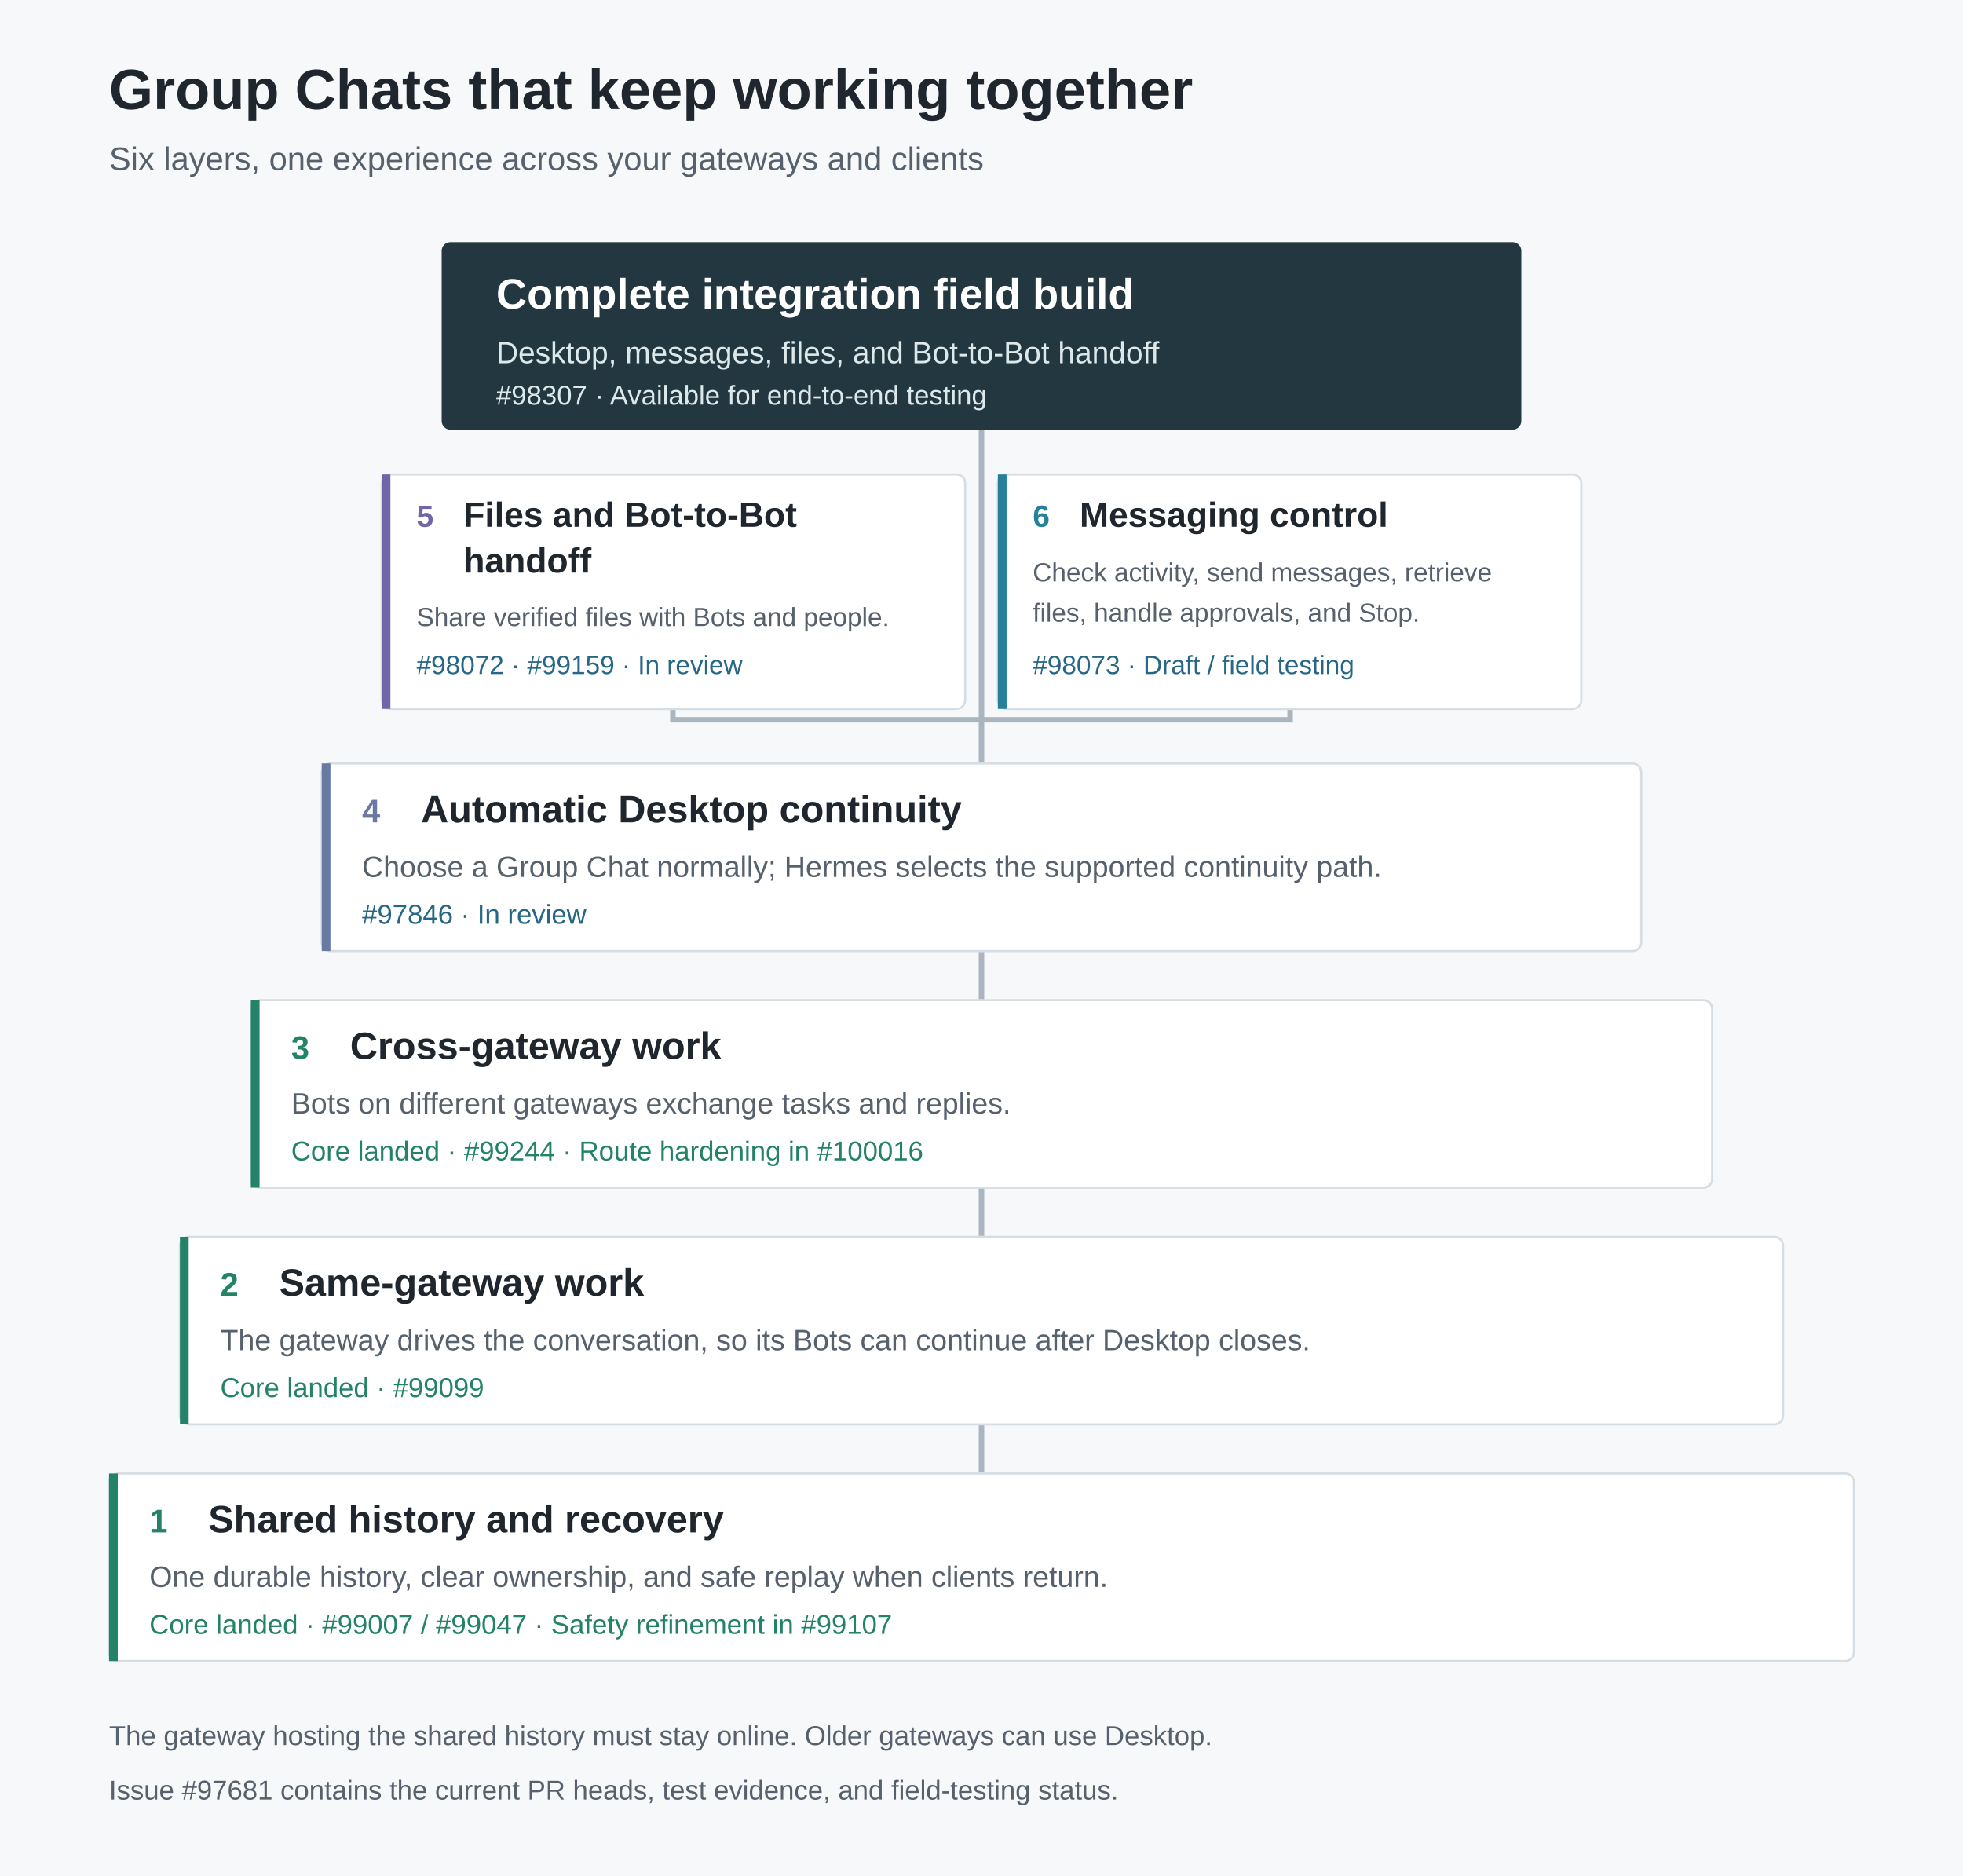
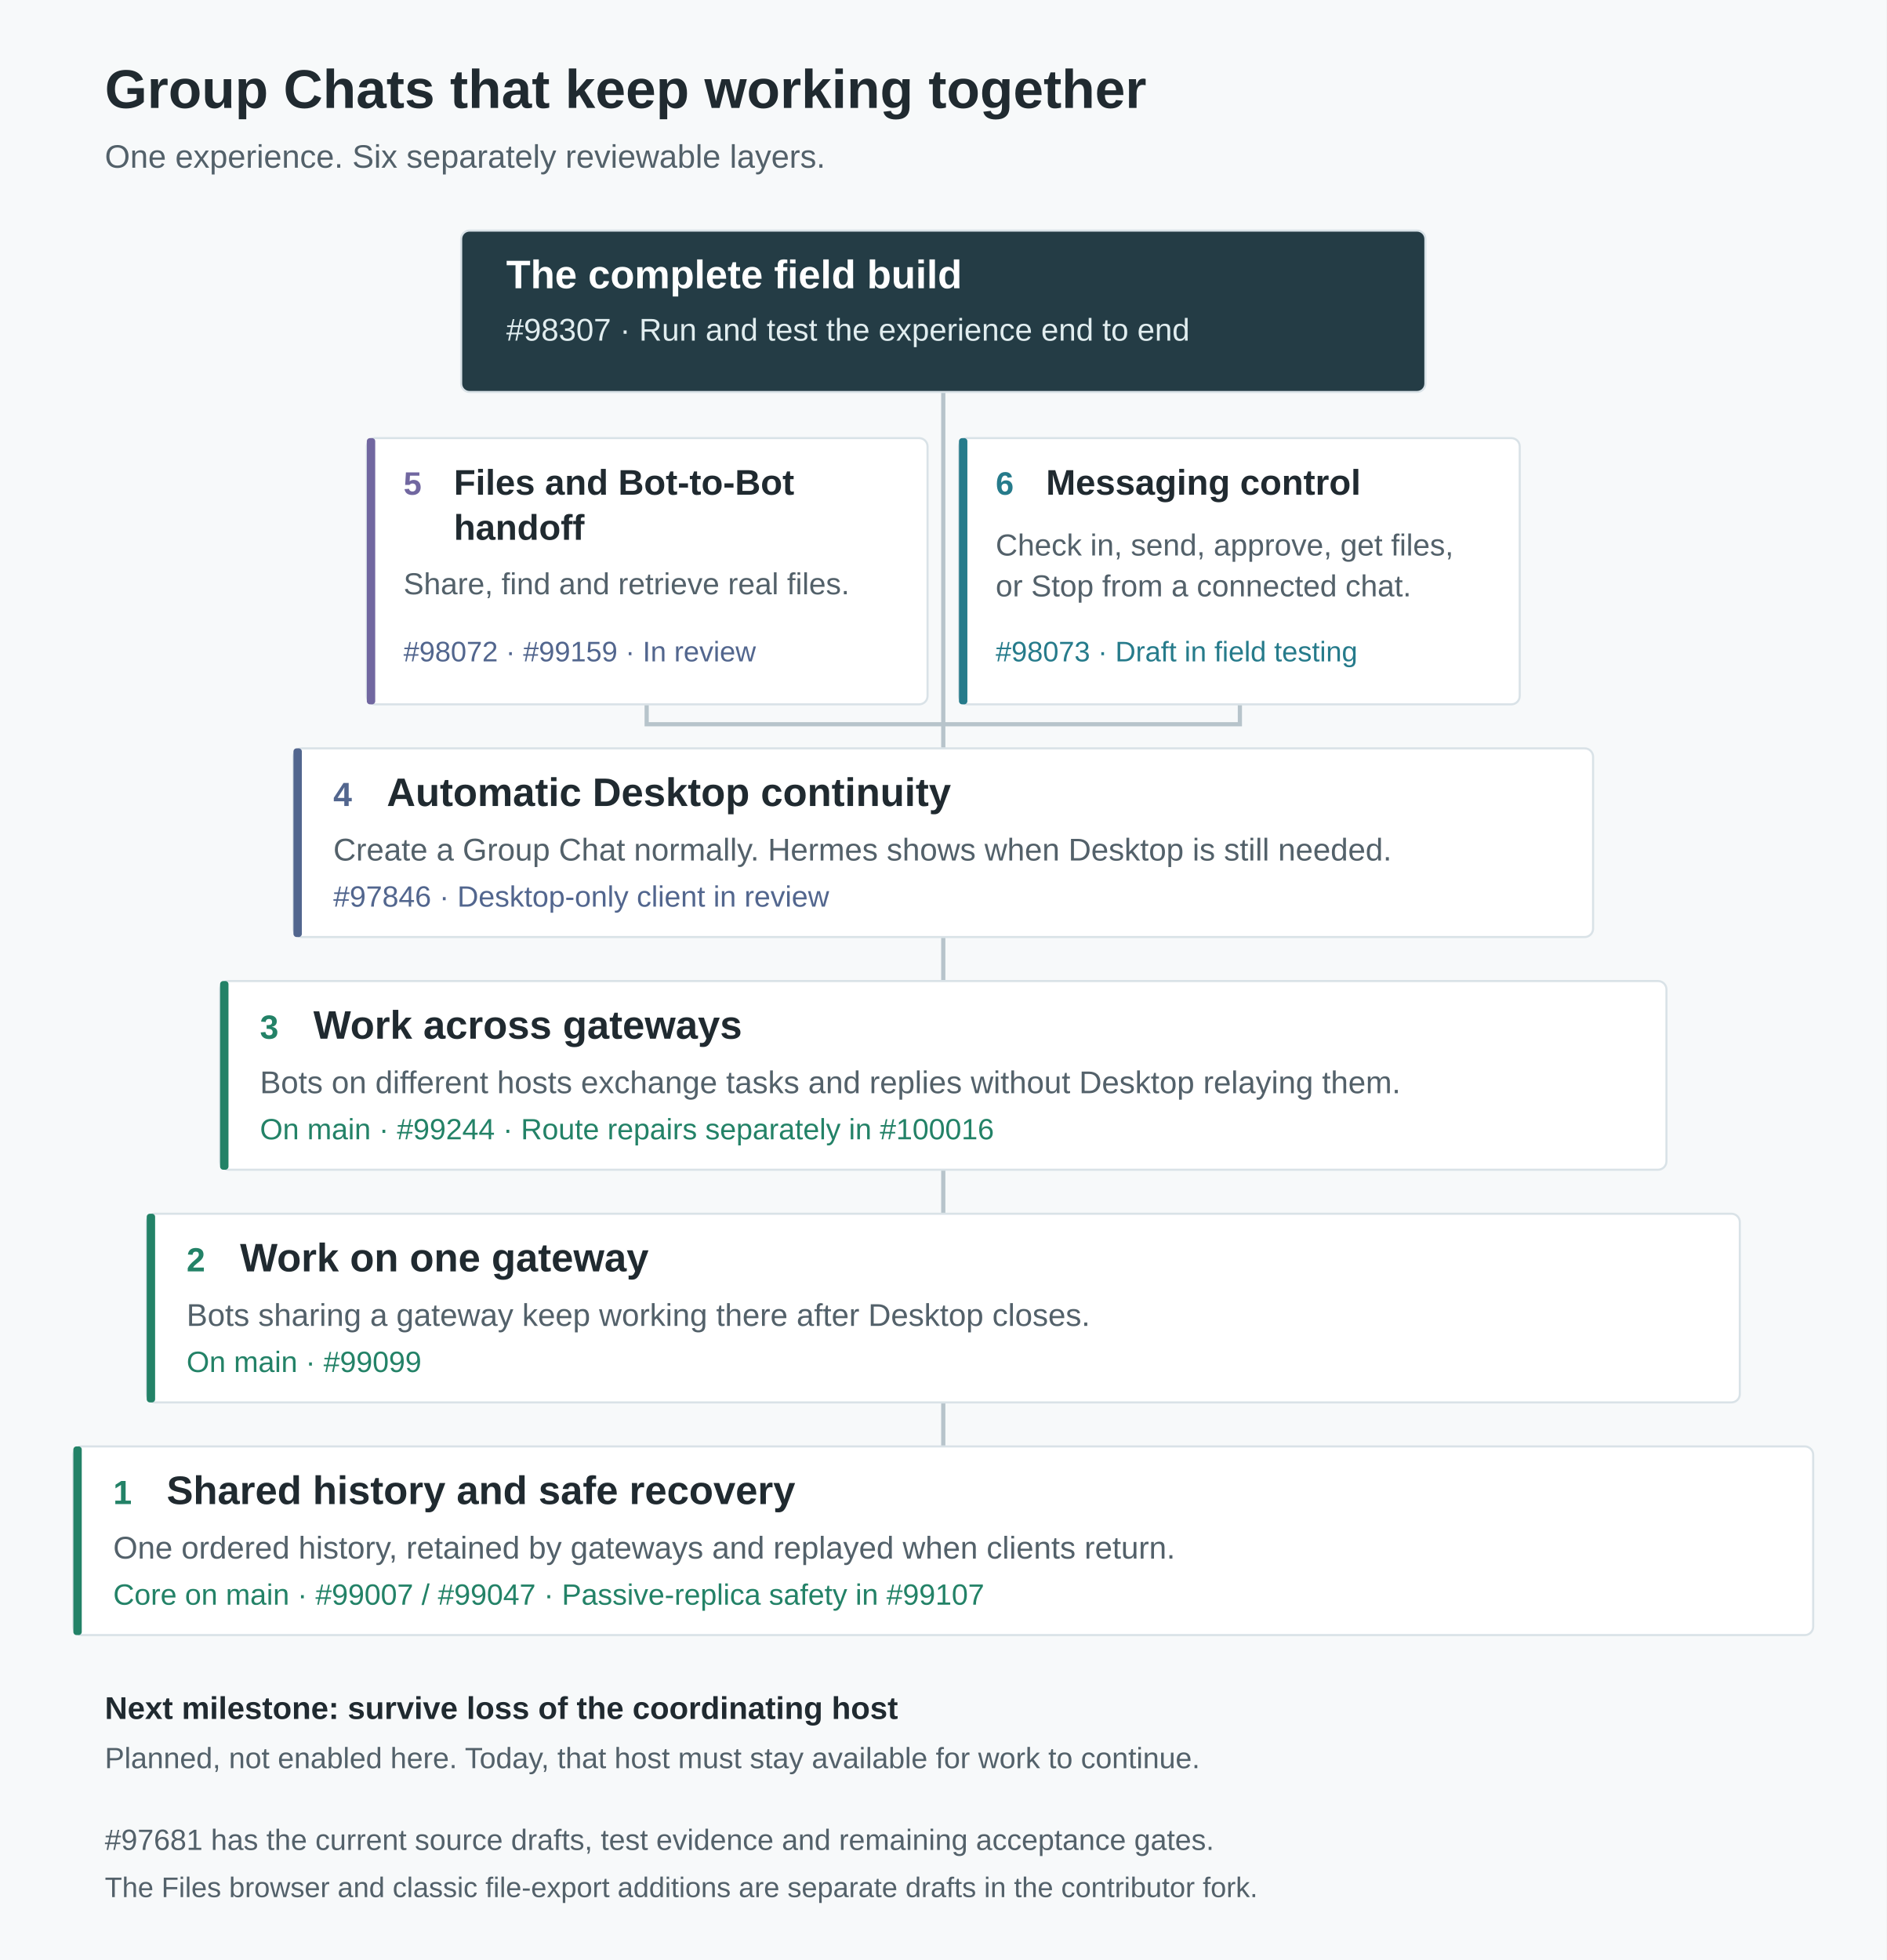
- <svg xmlns="http://www.w3.org/2000/svg" width="1800" height="1720" viewBox="0 0 1800 1720">
-   <rect width="1800" height="1720" fill="#f6f8fa" />
-   <g font-family="Arial, Helvetica, sans-serif" fill="#20262d">
-     <text x="100" y="100" font-size="52" font-weight="700">Group Chats that keep working together</text>
-     <text x="100" y="156" font-size="30" fill="#56616d">Six layers, one experience across your gateways and clients</text>
-     <path d="M900 1410V385M900 660H617V650M900 660H1183V650" fill="none" stroke="#aab5c0" stroke-width="5" />
-     <rect x="405" y="222" width="990" height="172" rx="8" fill="#233740" />
-     <text x="455" y="283" fill="#fff" font-size="39" font-weight="700">Complete integration field build</text>
-     <text x="455" y="333" fill="#dde8eb" font-size="28">Desktop, messages, files, and Bot-to-Bot handoff</text>
-     <text x="455" y="371" fill="#dde8eb" font-size="25">#98307 · Available for end-to-end testing</text>
-     <g>
-       <rect x="350" y="435" width="535" height="215" rx="8" fill="#fff" stroke="#d6dde3" stroke-width="2" />
-       <rect x="350" y="435" width="8" height="215" fill="#6f65a7" />
-       <text x="382" y="483" font-size="28" fill="#6f65a7" font-weight="700">5</text>
-       <text x="425" y="483" font-size="32" font-weight="700">Files and Bot-to-Bot</text>
-       <text x="425" y="525" font-size="32" font-weight="700">handoff</text>
-       <text x="382" y="574" font-size="24" fill="#56616d">Share verified files with Bots and people.</text>
-       <text x="382" y="618" font-size="24" fill="#276785">#98072 · #99159 · In review</text>
-       <rect x="915" y="435" width="535" height="215" rx="8" fill="#fff" stroke="#d6dde3" stroke-width="2" />
-       <rect x="915" y="435" width="8" height="215" fill="#27809a" />
-       <text x="947" y="483" font-size="28" fill="#27809a" font-weight="700">6</text>
-       <text x="990" y="483" font-size="32" font-weight="700">Messaging control</text>
-       <text x="947" y="533" font-size="24" fill="#56616d">Check activity, send messages, retrieve</text>
-       <text x="947" y="570" font-size="24" fill="#56616d">files, handle approvals, and Stop.</text>
-       <text x="947" y="618" font-size="24" fill="#276785">#98073 · Draft / field testing</text>
-     </g>
-     <rect x="295" y="700" width="1210" height="172" rx="8" fill="#fff" stroke="#d6dde3" stroke-width="2" />
-     <rect x="295" y="700" width="8" height="172" fill="#687aa4" />
-     <text x="332" y="754" font-size="30" fill="#687aa4" font-weight="700">4</text>
-     <text x="386" y="754" font-size="35" font-weight="700">Automatic Desktop continuity</text>
-     <text x="332" y="804" font-size="27" fill="#56616d">Choose a Group Chat normally; Hermes selects the supported continuity path.</text>
-     <text x="332" y="847" font-size="25" fill="#276785">#97846 · In review</text>
-     <rect x="230" y="917" width="1340" height="172" rx="8" fill="#fff" stroke="#d6dde3" stroke-width="2" />
-     <rect x="230" y="917" width="8" height="172" fill="#238267" />
-     <text x="267" y="971" font-size="30" fill="#238267" font-weight="700">3</text>
-     <text x="321" y="971" font-size="35" font-weight="700">Cross-gateway work</text>
-     <text x="267" y="1021" font-size="27" fill="#56616d">Bots on different gateways exchange tasks and replies.</text>
-     <text x="267" y="1064" font-size="25" fill="#238267">Core landed · #99244 · Route hardening in #100016</text>
-     <rect x="165" y="1134" width="1470" height="172" rx="8" fill="#fff" stroke="#d6dde3" stroke-width="2" />
-     <rect x="165" y="1134" width="8" height="172" fill="#238267" />
-     <text x="202" y="1188" font-size="30" fill="#238267" font-weight="700">2</text>
-     <text x="256" y="1188" font-size="35" font-weight="700">Same-gateway work</text>
-     <text x="202" y="1238" font-size="27" fill="#56616d">The gateway drives the conversation, so its Bots can continue after Desktop closes.</text>
-     <text x="202" y="1281" font-size="25" fill="#238267">Core landed · #99099</text>
-     <rect x="100" y="1351" width="1600" height="172" rx="8" fill="#fff" stroke="#d6dde3" stroke-width="2" />
-     <rect x="100" y="1351" width="8" height="172" fill="#238267" />
-     <text x="137" y="1405" font-size="30" fill="#238267" font-weight="700">1</text>
-     <text x="191" y="1405" font-size="35" font-weight="700">Shared history and recovery</text>
-     <text x="137" y="1455" font-size="27" fill="#56616d">One durable history, clear ownership, and safe replay when clients return.</text>
-     <text x="137" y="1498" font-size="25" fill="#238267">Core landed · #99007 / #99047 · Safety refinement in #99107</text>
-     <text x="100" y="1600" font-size="25" fill="#56616d">The gateway hosting the shared history must stay online. Older gateways can use Desktop.</text>
-     <text x="100" y="1650" font-size="25" fill="#56616d">Issue #97681 contains the current PR heads, test evidence, and field-testing status.</text>
+ <svg xmlns="http://www.w3.org/2000/svg" width="1800" height="1870" viewBox="0 0 1800 1870" role="img" aria-labelledby="title desc">
+   <rect width="1800" height="1870" fill="#f7f9fa" />
+   <g font-family="Arial, Helvetica, sans-serif">
+     <text x="100" y="103" font-size="52" fill="#202a30" font-weight="700">Group Chats that keep working together</text>
+     <text x="100" y="160" font-size="31" fill="#53616a" font-weight="400">One experience. Six separately reviewable layers.</text>
+     <path d="M900 1480V364M900 691H617V640M900 691H1183V640" fill="none" stroke="#b7c4cb" stroke-width="4" />
+     <rect x="440" y="220" width="920" height="154" rx="8" fill="#243c45" stroke="#d9e2e7" stroke-width="2" />
+     <text x="483" y="275" font-size="38" fill="#fff" font-weight="700">The complete field build</text>
+     <text x="483" y="325" font-size="30" fill="#e1edef" font-weight="400">#98307 · Run and test the experience end to end</text>
+     <rect x="350" y="418" width="535" height="254" rx="8" fill="#fff" stroke="#d9e2e7" stroke-width="2" />
+     <rect x="350" y="418" width="8" height="254" rx="3" fill="#7167a0" />
+     <text x="385" y="472" font-size="31" fill="#7167a0" font-weight="700">5</text>
+     <text x="433" y="472" font-size="34" fill="#202a30" font-weight="700">Files and Bot-to-Bot</text>
+     <text x="433" y="515" font-size="34" fill="#202a30" font-weight="700">handoff</text>
+     <text x="385" y="567" font-size="29" fill="#53616a" font-weight="400">Share, find and retrieve real files.</text>
+     <text x="385" y="631" font-size="27" fill="#52668e" font-weight="400">#98072 · #99159 · In review</text>
+     <rect x="915" y="418" width="535" height="254" rx="8" fill="#fff" stroke="#d9e2e7" stroke-width="2" />
+     <rect x="915" y="418" width="8" height="254" rx="3" fill="#267b8b" />
+     <text x="950" y="472" font-size="31" fill="#267b8b" font-weight="700">6</text>
+     <text x="998" y="472" font-size="34" fill="#202a30" font-weight="700">Messaging control</text>
+     <text x="950" y="530" font-size="29" fill="#53616a" font-weight="400">Check in, send, approve, get files,</text>
+     <text x="950" y="569" font-size="29" fill="#53616a" font-weight="400">or Stop from a connected chat.</text>
+     <text x="950" y="631" font-size="27" fill="#267b8b" font-weight="400">#98073 · Draft in field testing</text>
+     <rect x="280" y="714" width="1240" height="180" rx="8" fill="#fff" stroke="#d9e2e7" stroke-width="2" />
+     <rect x="280" y="714" width="8" height="180" rx="3" fill="#52668e" />
+     <text x="318" y="769" font-size="32" fill="#52668e" font-weight="700">4</text>
+     <text x="369" y="769" font-size="38" fill="#202a30" font-weight="700">Automatic Desktop continuity</text>
+     <text x="318" y="821" font-size="30" fill="#53616a" font-weight="400">Create a Group Chat normally. Hermes shows when Desktop is still needed.</text>
+     <text x="318" y="865" font-size="28" fill="#52668e" font-weight="400">#97846 · Desktop-only client in review</text>
+     <rect x="210" y="936" width="1380" height="180" rx="8" fill="#fff" stroke="#d9e2e7" stroke-width="2" />
+     <rect x="210" y="936" width="8" height="180" rx="3" fill="#238267" />
+     <text x="248" y="991" font-size="32" fill="#238267" font-weight="700">3</text>
+     <text x="299" y="991" font-size="38" fill="#202a30" font-weight="700">Work across gateways</text>
+     <text x="248" y="1043" font-size="30" fill="#53616a" font-weight="400">Bots on different hosts exchange tasks and replies without Desktop relaying them.</text>
+     <text x="248" y="1087" font-size="28" fill="#238267" font-weight="400">On main · #99244 · Route repairs separately in #100016</text>
+     <rect x="140" y="1158" width="1520" height="180" rx="8" fill="#fff" stroke="#d9e2e7" stroke-width="2" />
+     <rect x="140" y="1158" width="8" height="180" rx="3" fill="#238267" />
+     <text x="178" y="1213" font-size="32" fill="#238267" font-weight="700">2</text>
+     <text x="229" y="1213" font-size="38" fill="#202a30" font-weight="700">Work on one gateway</text>
+     <text x="178" y="1265" font-size="30" fill="#53616a" font-weight="400">Bots sharing a gateway keep working there after Desktop closes.</text>
+     <text x="178" y="1309" font-size="28" fill="#238267" font-weight="400">On main · #99099</text>
+     <rect x="70" y="1380" width="1660" height="180" rx="8" fill="#fff" stroke="#d9e2e7" stroke-width="2" />
+     <rect x="70" y="1380" width="8" height="180" rx="3" fill="#238267" />
+     <text x="108" y="1435" font-size="32" fill="#238267" font-weight="700">1</text>
+     <text x="159" y="1435" font-size="38" fill="#202a30" font-weight="700">Shared history and safe recovery</text>
+     <text x="108" y="1487" font-size="30" fill="#53616a" font-weight="400">One ordered history, retained by gateways and replayed when clients return.</text>
+     <text x="108" y="1531" font-size="28" fill="#238267" font-weight="400">Core on main · #99007 / #99047 · Passive-replica safety in #99107</text>
+     <text x="100" y="1640" font-size="30" fill="#202a30" font-weight="700">Next milestone: survive loss of the coordinating host</text>
+     <text x="100" y="1687" font-size="28" fill="#53616a" font-weight="400">Planned, not enabled here. Today, that host must stay available for work to continue.</text>
+     <text x="100" y="1765" font-size="28" fill="#53616a" font-weight="400">#97681 has the current source drafts, test evidence and remaining acceptance gates.</text>
+     <text x="100" y="1810" font-size="27" fill="#53616a" font-weight="400">The Files browser and classic file-export additions are separate drafts in the contributor fork.</text>
  </g>
</svg>
